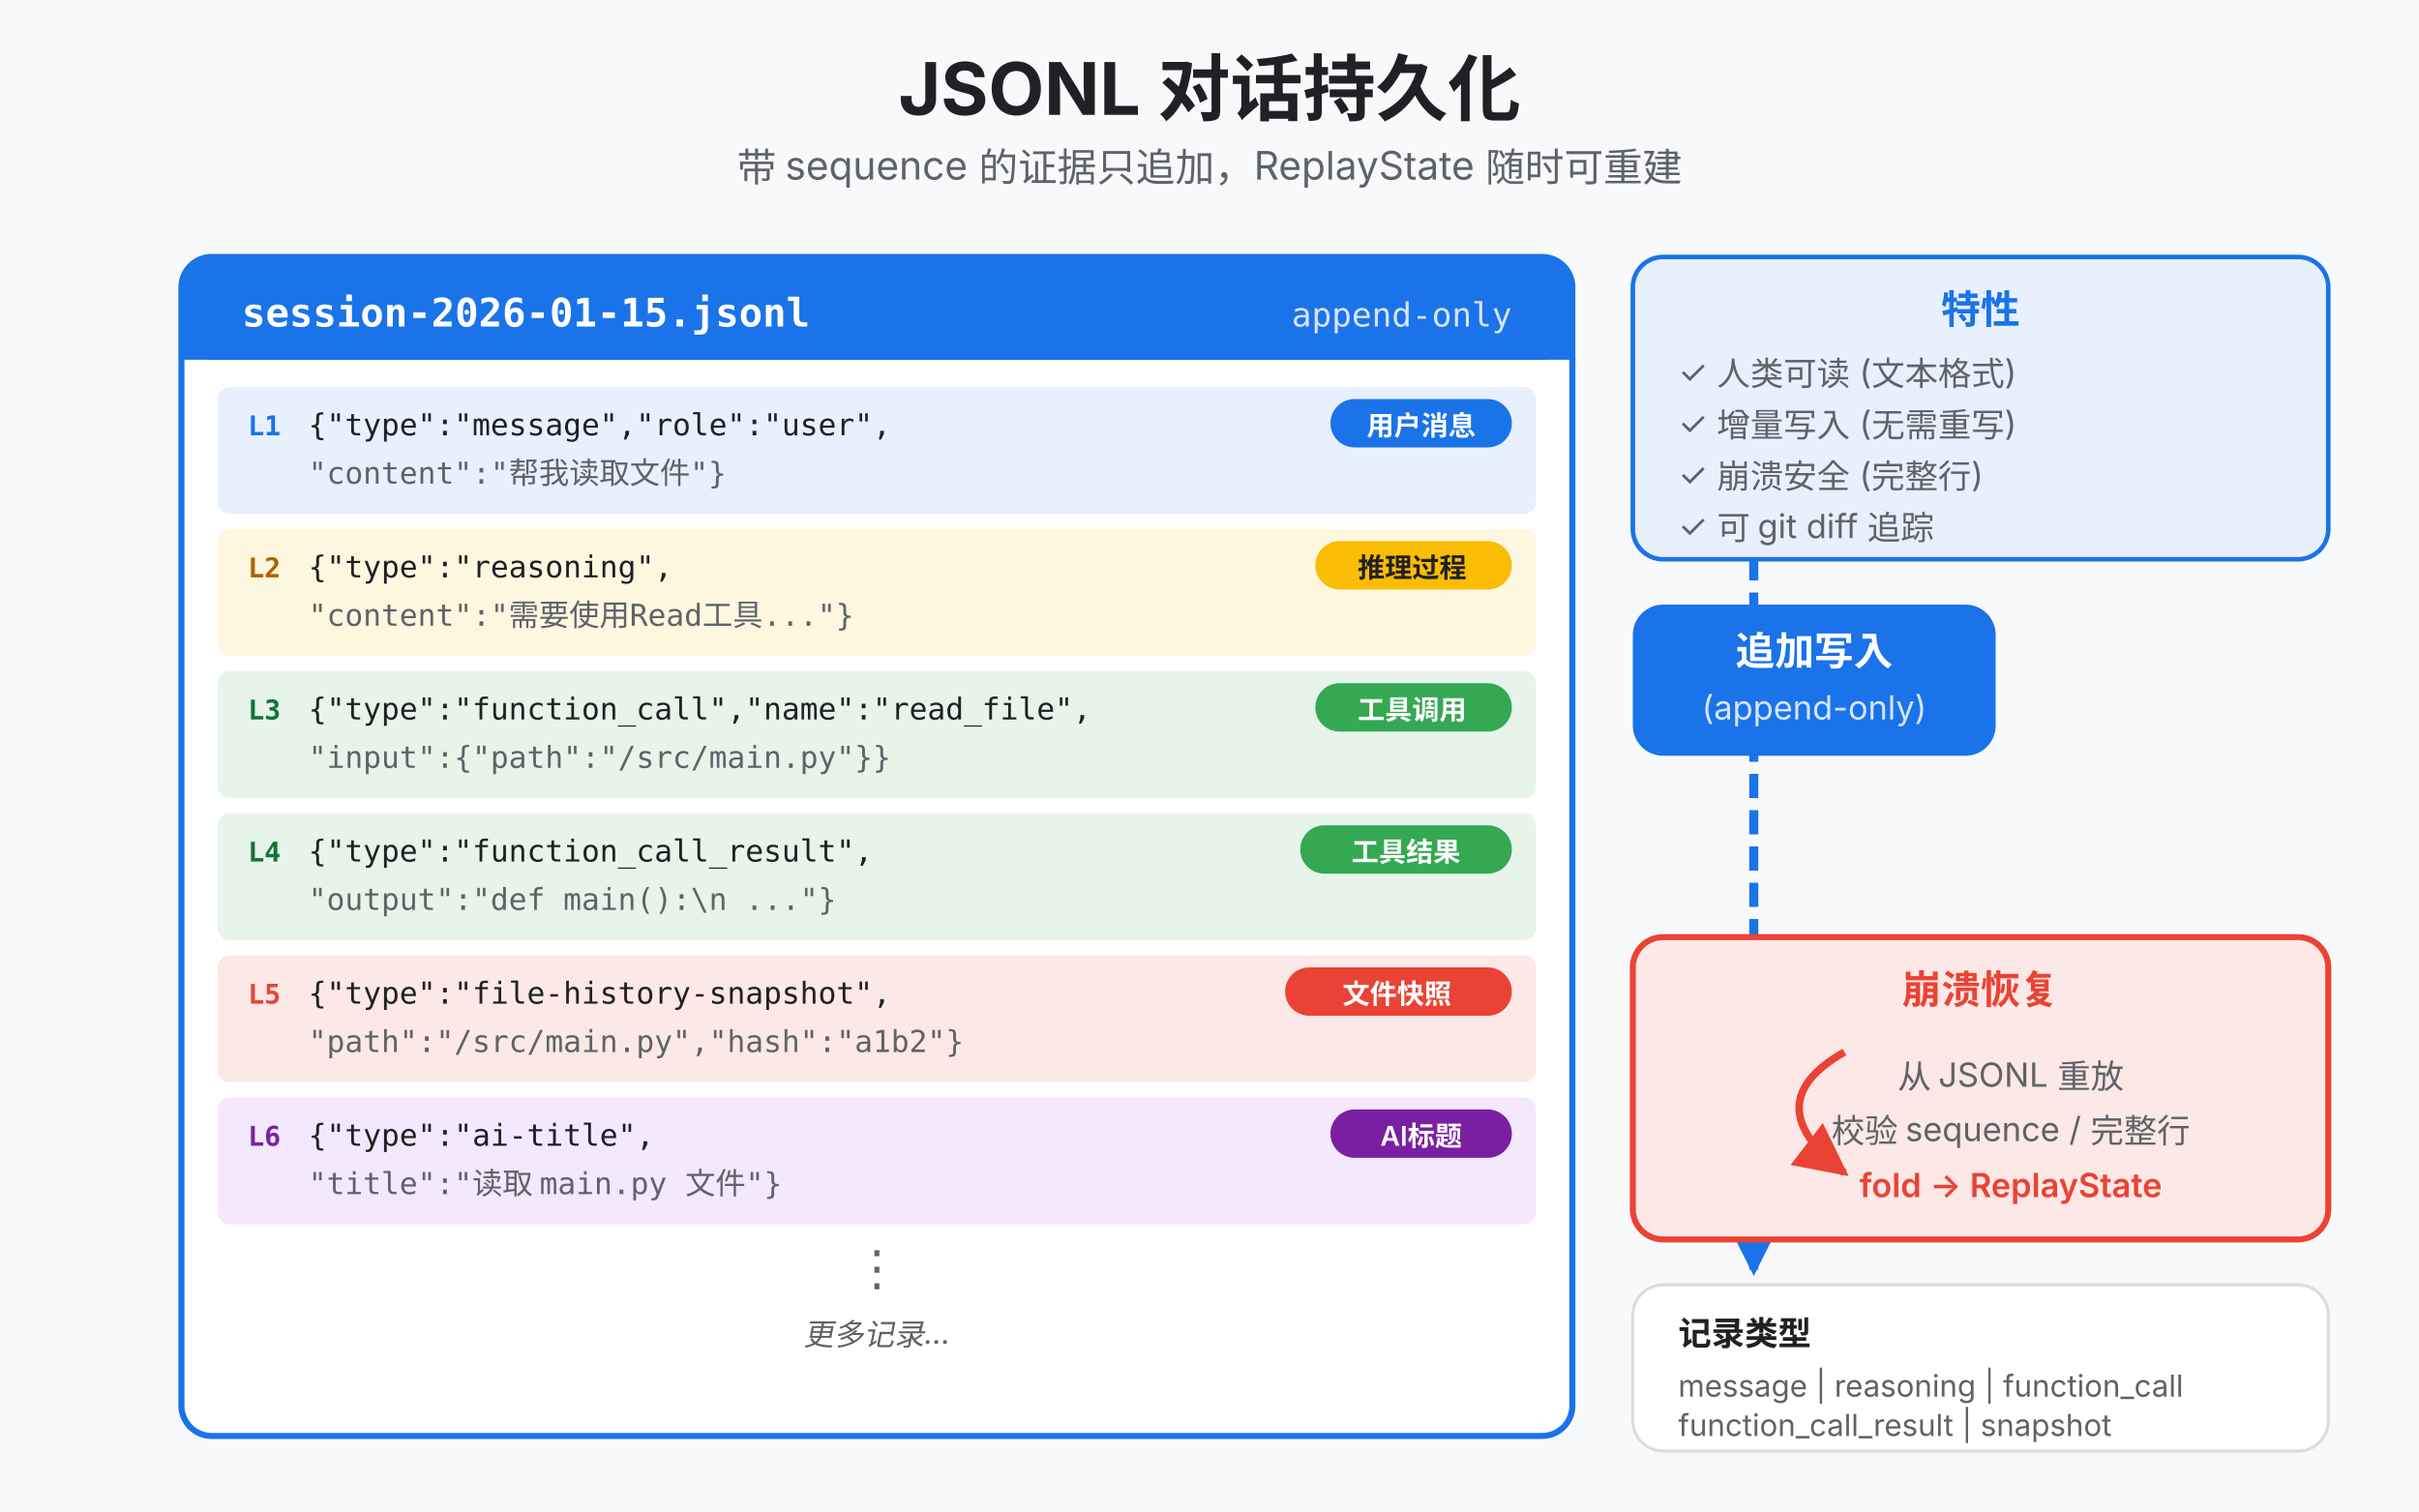
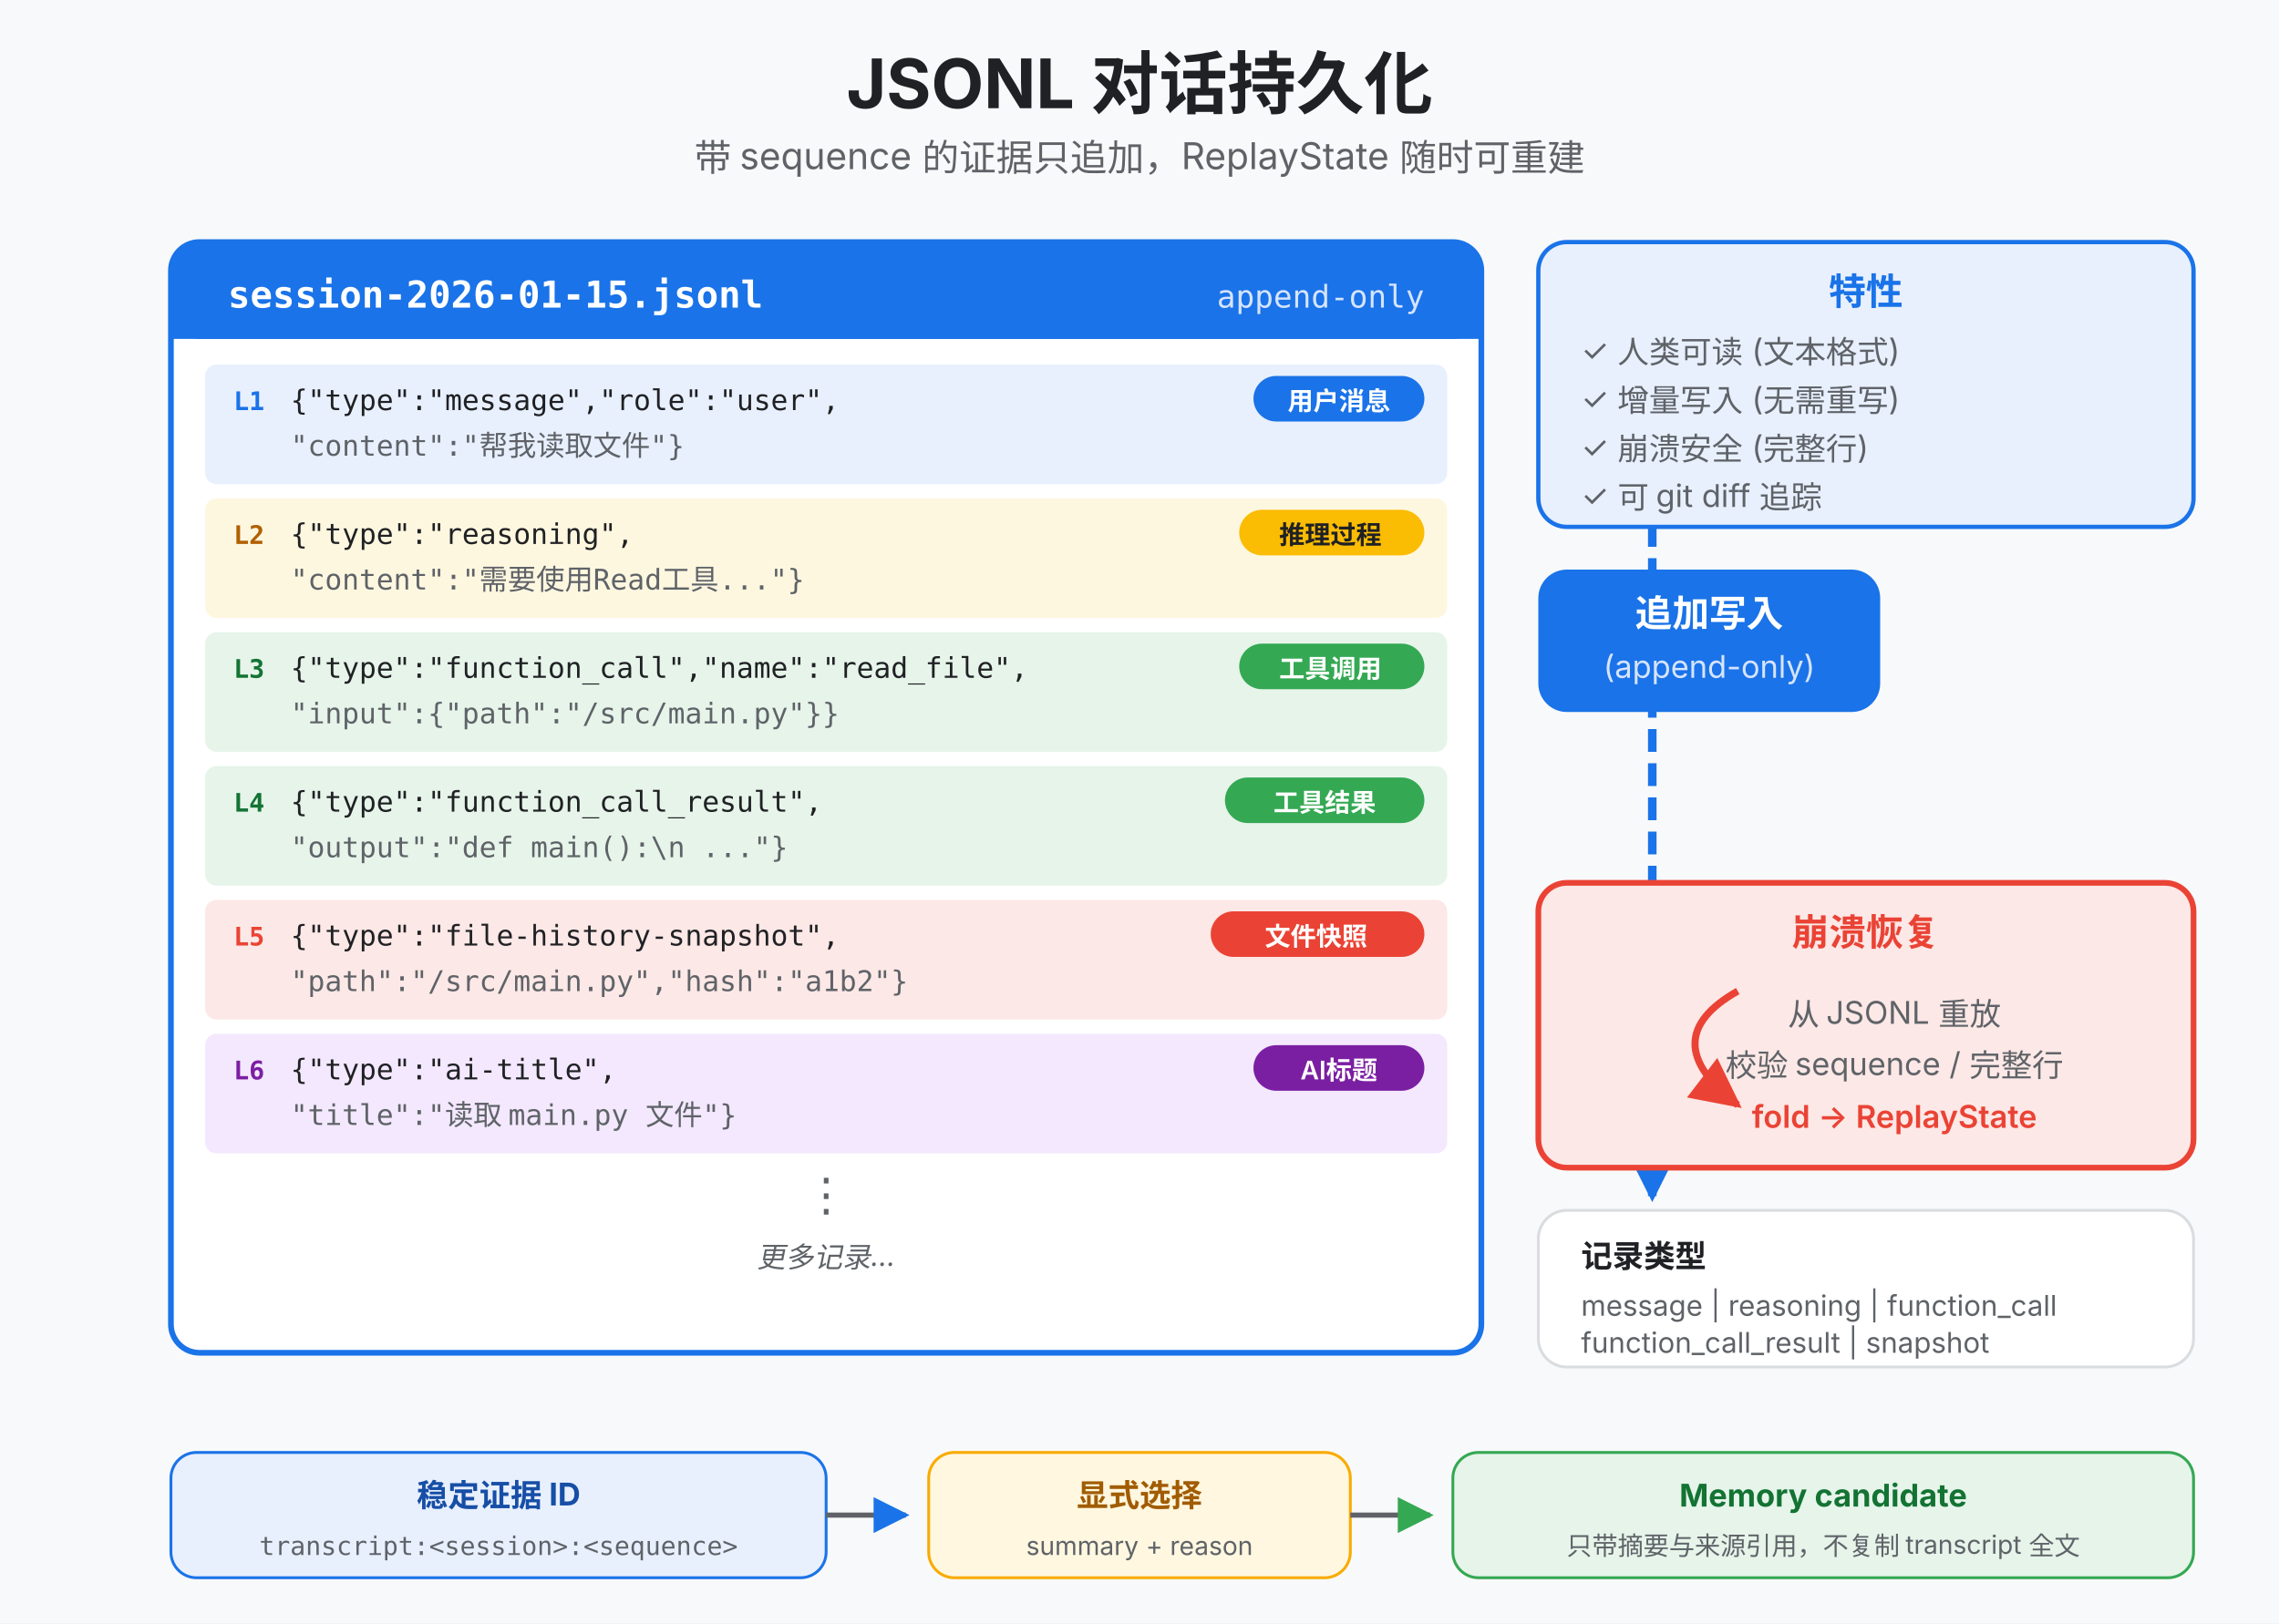
- <svg xmlns="http://www.w3.org/2000/svg" viewBox="0 0 800 500" font-family="-apple-system, BlinkMacSystemFont, 'Segoe UI', 'PingFang SC', 'Microsoft YaHei', sans-serif">
+ <svg xmlns="http://www.w3.org/2000/svg" viewBox="0 0 800 570" font-family="-apple-system, BlinkMacSystemFont, 'Segoe UI', 'PingFang SC', 'Microsoft YaHei', sans-serif">
  <defs>
    <marker id="arrow-blue" viewBox="0 0 10 10" refX="9" refY="5" markerWidth="7" markerHeight="7" orient="auto">
      <path d="M0,0 L10,5 L0,10 Z" fill="#1a73e8" />
    </marker>
    <marker id="arrow-red" viewBox="0 0 10 10" refX="9" refY="5" markerWidth="7" markerHeight="7" orient="auto">
      <path d="M0,0 L10,5 L0,10 Z" fill="#ea4335" />
    </marker>
    <marker id="arrow-green" viewBox="0 0 10 10" refX="9" refY="5" markerWidth="7" markerHeight="7" orient="auto">
      <path d="M0,0 L10,5 L0,10 Z" fill="#34a853" />
    </marker>
  </defs>
-   <rect width="800" height="500" fill="#f8f9fa" />
+   <rect width="800" height="570" fill="#f8f9fa" />
  <text x="400" y="38" text-anchor="middle" font-size="24" font-weight="700" fill="#202124">JSONL 对话持久化</text>
  <text x="400" y="60" text-anchor="middle" font-size="13" fill="#5f6368">带 sequence 的证据只追加，ReplayState 随时可重建</text>
  <rect x="60" y="85" width="460" height="390" rx="10" fill="#ffffff" stroke="#1a73e8" stroke-width="2" />
  <rect x="60" y="85" width="460" height="34" rx="10" fill="#1a73e8" />
  <rect x="60" y="105" width="460" height="14" fill="#1a73e8" />
  <text x="80" y="108" font-size="13" font-weight="600" fill="#ffffff" font-family="monospace">session-2026-01-15.jsonl</text>
  <text x="500" y="108" text-anchor="end" font-size="11" fill="#d6e4ff" font-family="monospace">append-only</text>
  <rect x="72" y="128" width="436" height="42" rx="4" fill="#e8f0fe" />
  <text x="82" y="144" font-size="9" fill="#1a73e8" font-weight="700" font-family="monospace">L1</text>
  <text x="102" y="144" font-size="10" fill="#202124" font-family="monospace">{"type":"message","role":"user",</text>
  <text x="102" y="160" font-size="10" fill="#5f6368" font-family="monospace"> "content":"帮我读取文件"}</text>
  <rect x="440" y="132" width="60" height="16" rx="8" fill="#1a73e8" />
  <text x="470" y="144" text-anchor="middle" font-size="9" fill="#ffffff" font-weight="600">用户消息</text>
  <rect x="72" y="175" width="436" height="42" rx="4" fill="#fef7e0" />
  <text x="82" y="191" font-size="9" fill="#b06000" font-weight="700" font-family="monospace">L2</text>
  <text x="102" y="191" font-size="10" fill="#202124" font-family="monospace">{"type":"reasoning",</text>
  <text x="102" y="207" font-size="10" fill="#5f6368" font-family="monospace"> "content":"需要使用Read工具..."}</text>
  <rect x="435" y="179" width="65" height="16" rx="8" fill="#fbbc04" />
  <text x="467" y="191" text-anchor="middle" font-size="9" fill="#202124" font-weight="600">推理过程</text>
  <rect x="72" y="222" width="436" height="42" rx="4" fill="#e6f4ea" />
  <text x="82" y="238" font-size="9" fill="#137333" font-weight="700" font-family="monospace">L3</text>
  <text x="102" y="238" font-size="10" fill="#202124" font-family="monospace">{"type":"function_call","name":"read_file",</text>
  <text x="102" y="254" font-size="10" fill="#5f6368" font-family="monospace"> "input":{"path":"/src/main.py"}}</text>
  <rect x="435" y="226" width="65" height="16" rx="8" fill="#34a853" />
  <text x="467" y="238" text-anchor="middle" font-size="9" fill="#ffffff" font-weight="600">工具调用</text>
  <rect x="72" y="269" width="436" height="42" rx="4" fill="#e6f4ea" />
  <text x="82" y="285" font-size="9" fill="#137333" font-weight="700" font-family="monospace">L4</text>
  <text x="102" y="285" font-size="10" fill="#202124" font-family="monospace">{"type":"function_call_result",</text>
  <text x="102" y="301" font-size="10" fill="#5f6368" font-family="monospace"> "output":"def main():\n  ..."}</text>
  <rect x="430" y="273" width="70" height="16" rx="8" fill="#34a853" />
  <text x="465" y="285" text-anchor="middle" font-size="9" fill="#ffffff" font-weight="600">工具结果</text>
  <rect x="72" y="316" width="436" height="42" rx="4" fill="#fce8e6" />
  <text x="82" y="332" font-size="9" fill="#ea4335" font-weight="700" font-family="monospace">L5</text>
  <text x="102" y="332" font-size="10" fill="#202124" font-family="monospace">{"type":"file-history-snapshot",</text>
  <text x="102" y="348" font-size="10" fill="#5f6368" font-family="monospace"> "path":"/src/main.py","hash":"a1b2"}</text>
  <rect x="425" y="320" width="75" height="16" rx="8" fill="#ea4335" />
  <text x="462" y="332" text-anchor="middle" font-size="9" fill="#ffffff" font-weight="600">文件快照</text>
  <rect x="72" y="363" width="436" height="42" rx="4" fill="#f3e8fd" />
  <text x="82" y="379" font-size="9" fill="#7b1fa2" font-weight="700" font-family="monospace">L6</text>
  <text x="102" y="379" font-size="10" fill="#202124" font-family="monospace">{"type":"ai-title",</text>
  <text x="102" y="395" font-size="10" fill="#5f6368" font-family="monospace"> "title":"读取 main.py 文件"}</text>
  <rect x="440" y="367" width="60" height="16" rx="8" fill="#7b1fa2" />
  <text x="470" y="379" text-anchor="middle" font-size="9" fill="#ffffff" font-weight="600">AI标题</text>
  <text x="290" y="425" text-anchor="middle" font-size="16" fill="#5f6368">⋮</text>
  <text x="290" y="445" text-anchor="middle" font-size="10" fill="#5f6368" font-style="italic">更多记录...</text>
  <path d="M 580 100 L 580 420" fill="none" stroke="#1a73e8" stroke-width="3" stroke-dasharray="8 4" marker-end="url(#arrow-blue)" />
  <rect x="540" y="200" width="120" height="50" rx="10" fill="#1a73e8" />
  <text x="600" y="220" text-anchor="middle" font-size="13" font-weight="600" fill="#ffffff">追加写入</text>
  <text x="600" y="238" text-anchor="middle" font-size="11" fill="#d6e4ff">(append-only)</text>
  <rect x="540" y="310" width="230" height="100" rx="10" fill="#fce8e6" stroke="#ea4335" stroke-width="2" />
  <text x="655" y="332" text-anchor="middle" font-size="13" font-weight="700" fill="#ea4335">崩溃恢复</text>
  <path d="M 610 348 Q 580 365, 610 388" fill="none" stroke="#ea4335" stroke-width="2.5" marker-end="url(#arrow-red)" />
  <text x="665" y="360" text-anchor="middle" font-size="11" fill="#5f6368">从 JSONL 重放</text>
  <text x="665" y="378" text-anchor="middle" font-size="11" fill="#5f6368">校验 sequence / 完整行</text>
  <text x="665" y="396" text-anchor="middle" font-size="11" font-weight="600" fill="#ea4335">fold → ReplayState</text>
  <rect x="540" y="85" width="230" height="100" rx="10" fill="#e8f0fe" stroke="#1a73e8" stroke-width="1.5" />
  <text x="655" y="107" text-anchor="middle" font-size="13" font-weight="700" fill="#1a73e8">特性</text>
  <text x="555" y="127" font-size="11" fill="#5f6368">✓ 人类可读 (文本格式)</text>
  <text x="555" y="144" font-size="11" fill="#5f6368">✓ 增量写入 (无需重写)</text>
  <text x="555" y="161" font-size="11" fill="#5f6368">✓ 崩溃安全 (完整行)</text>
  <text x="555" y="178" font-size="11" fill="#5f6368">✓ 可 git diff 追踪</text>
  <rect x="540" y="425" width="230" height="55" rx="10" fill="#ffffff" stroke="#dadce0" />
  <text x="555" y="445" font-size="11" font-weight="600" fill="#202124">记录类型</text>
  <text x="555" y="462" font-size="10" fill="#5f6368">message | reasoning | function_call</text>
  <text x="555" y="475" font-size="10" fill="#5f6368">function_call_result | snapshot</text>
+   <rect x="60" y="510" width="230" height="44" rx="9" fill="#e8f0fe" stroke="#1a73e8" />
+   <text x="175" y="529" text-anchor="middle" font-size="11" font-weight="700" fill="#174ea6">稳定证据 ID</text>
+   <text x="175" y="546" text-anchor="middle" font-size="9" fill="#5f6368" font-family="monospace">transcript:&lt;session&gt;:&lt;sequence&gt;</text>
+   <line x1="290" y1="532" x2="318" y2="532" stroke="#5f6368" stroke-width="1.8" marker-end="url(#arrow-blue)" />
+   <rect x="326" y="510" width="148" height="44" rx="9" fill="#fff7e0" stroke="#f9ab00" />
+   <text x="400" y="529" text-anchor="middle" font-size="11" font-weight="700" fill="#a15c00">显式选择</text>
+   <text x="400" y="546" text-anchor="middle" font-size="9" fill="#5f6368">summary + reason</text>
+   <line x1="474" y1="532" x2="502" y2="532" stroke="#5f6368" stroke-width="1.8" marker-end="url(#arrow-green)" />
+   <rect x="510" y="510" width="260" height="44" rx="9" fill="#e6f4ea" stroke="#34a853" />
+   <text x="640" y="529" text-anchor="middle" font-size="11" font-weight="700" fill="#137333">Memory candidate</text>
+   <text x="640" y="546" text-anchor="middle" font-size="9" fill="#5f6368">只带摘要与来源引用，不复制 transcript 全文</text>
</svg>
